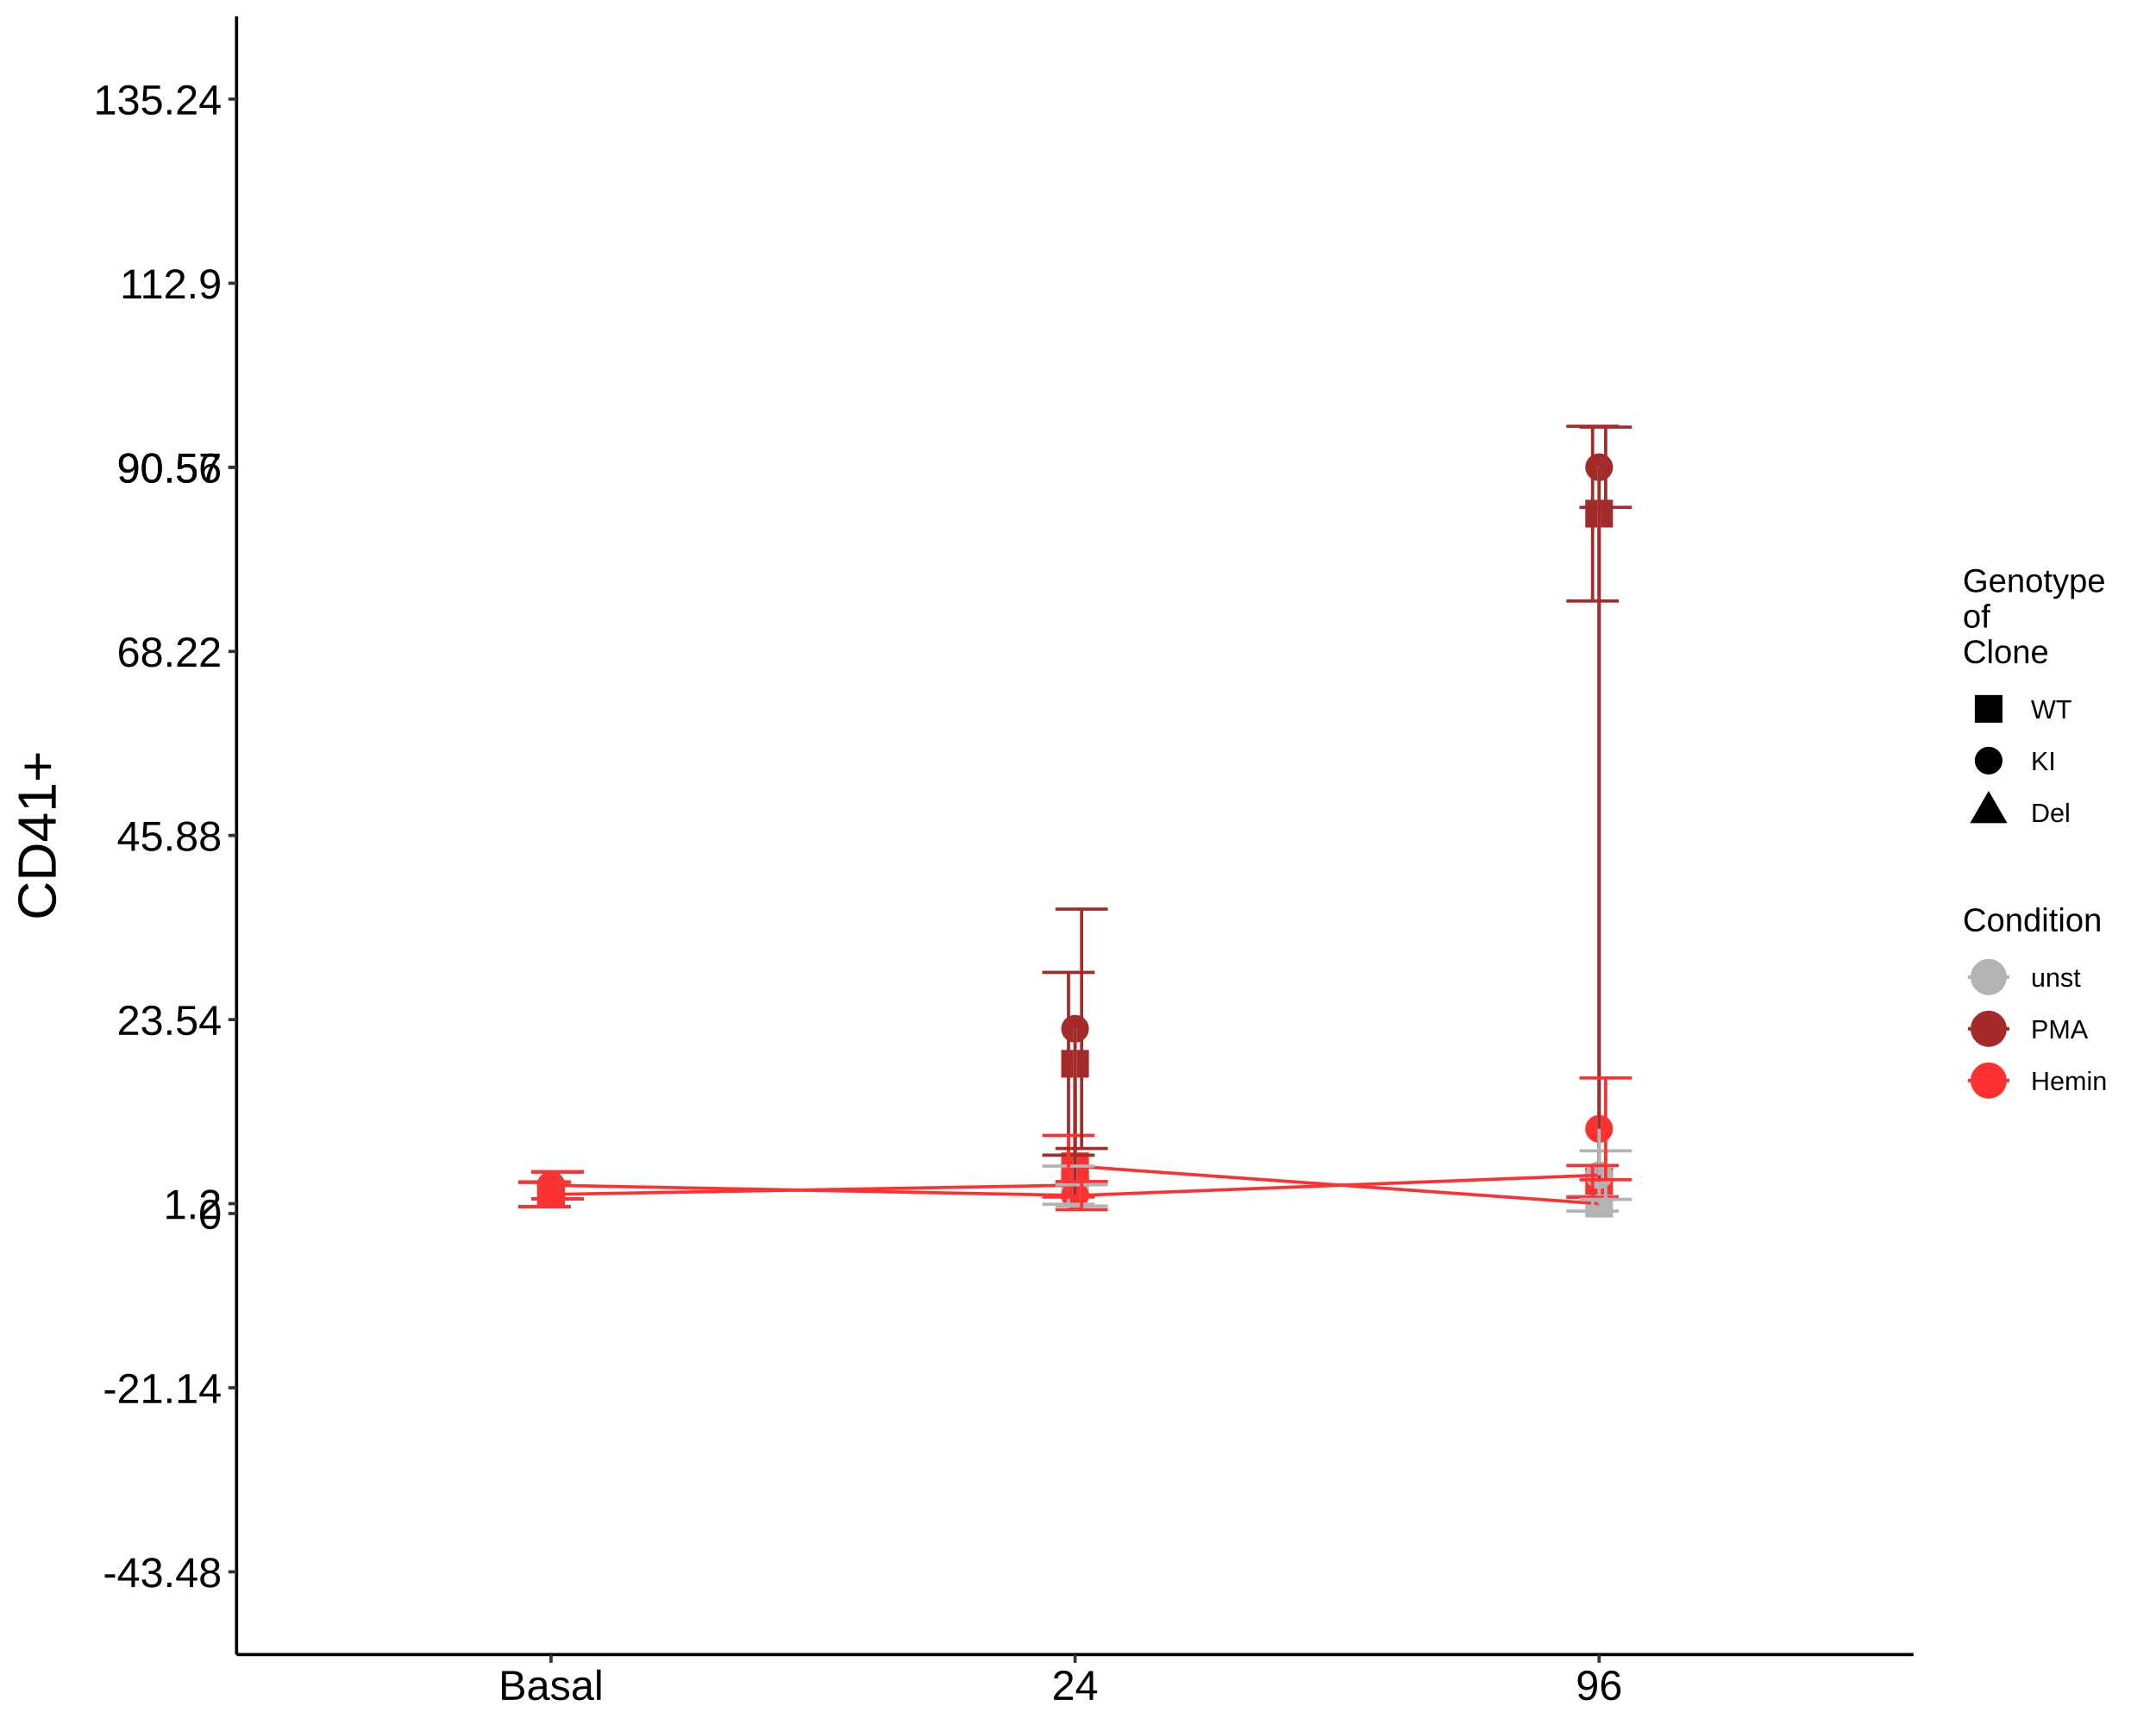
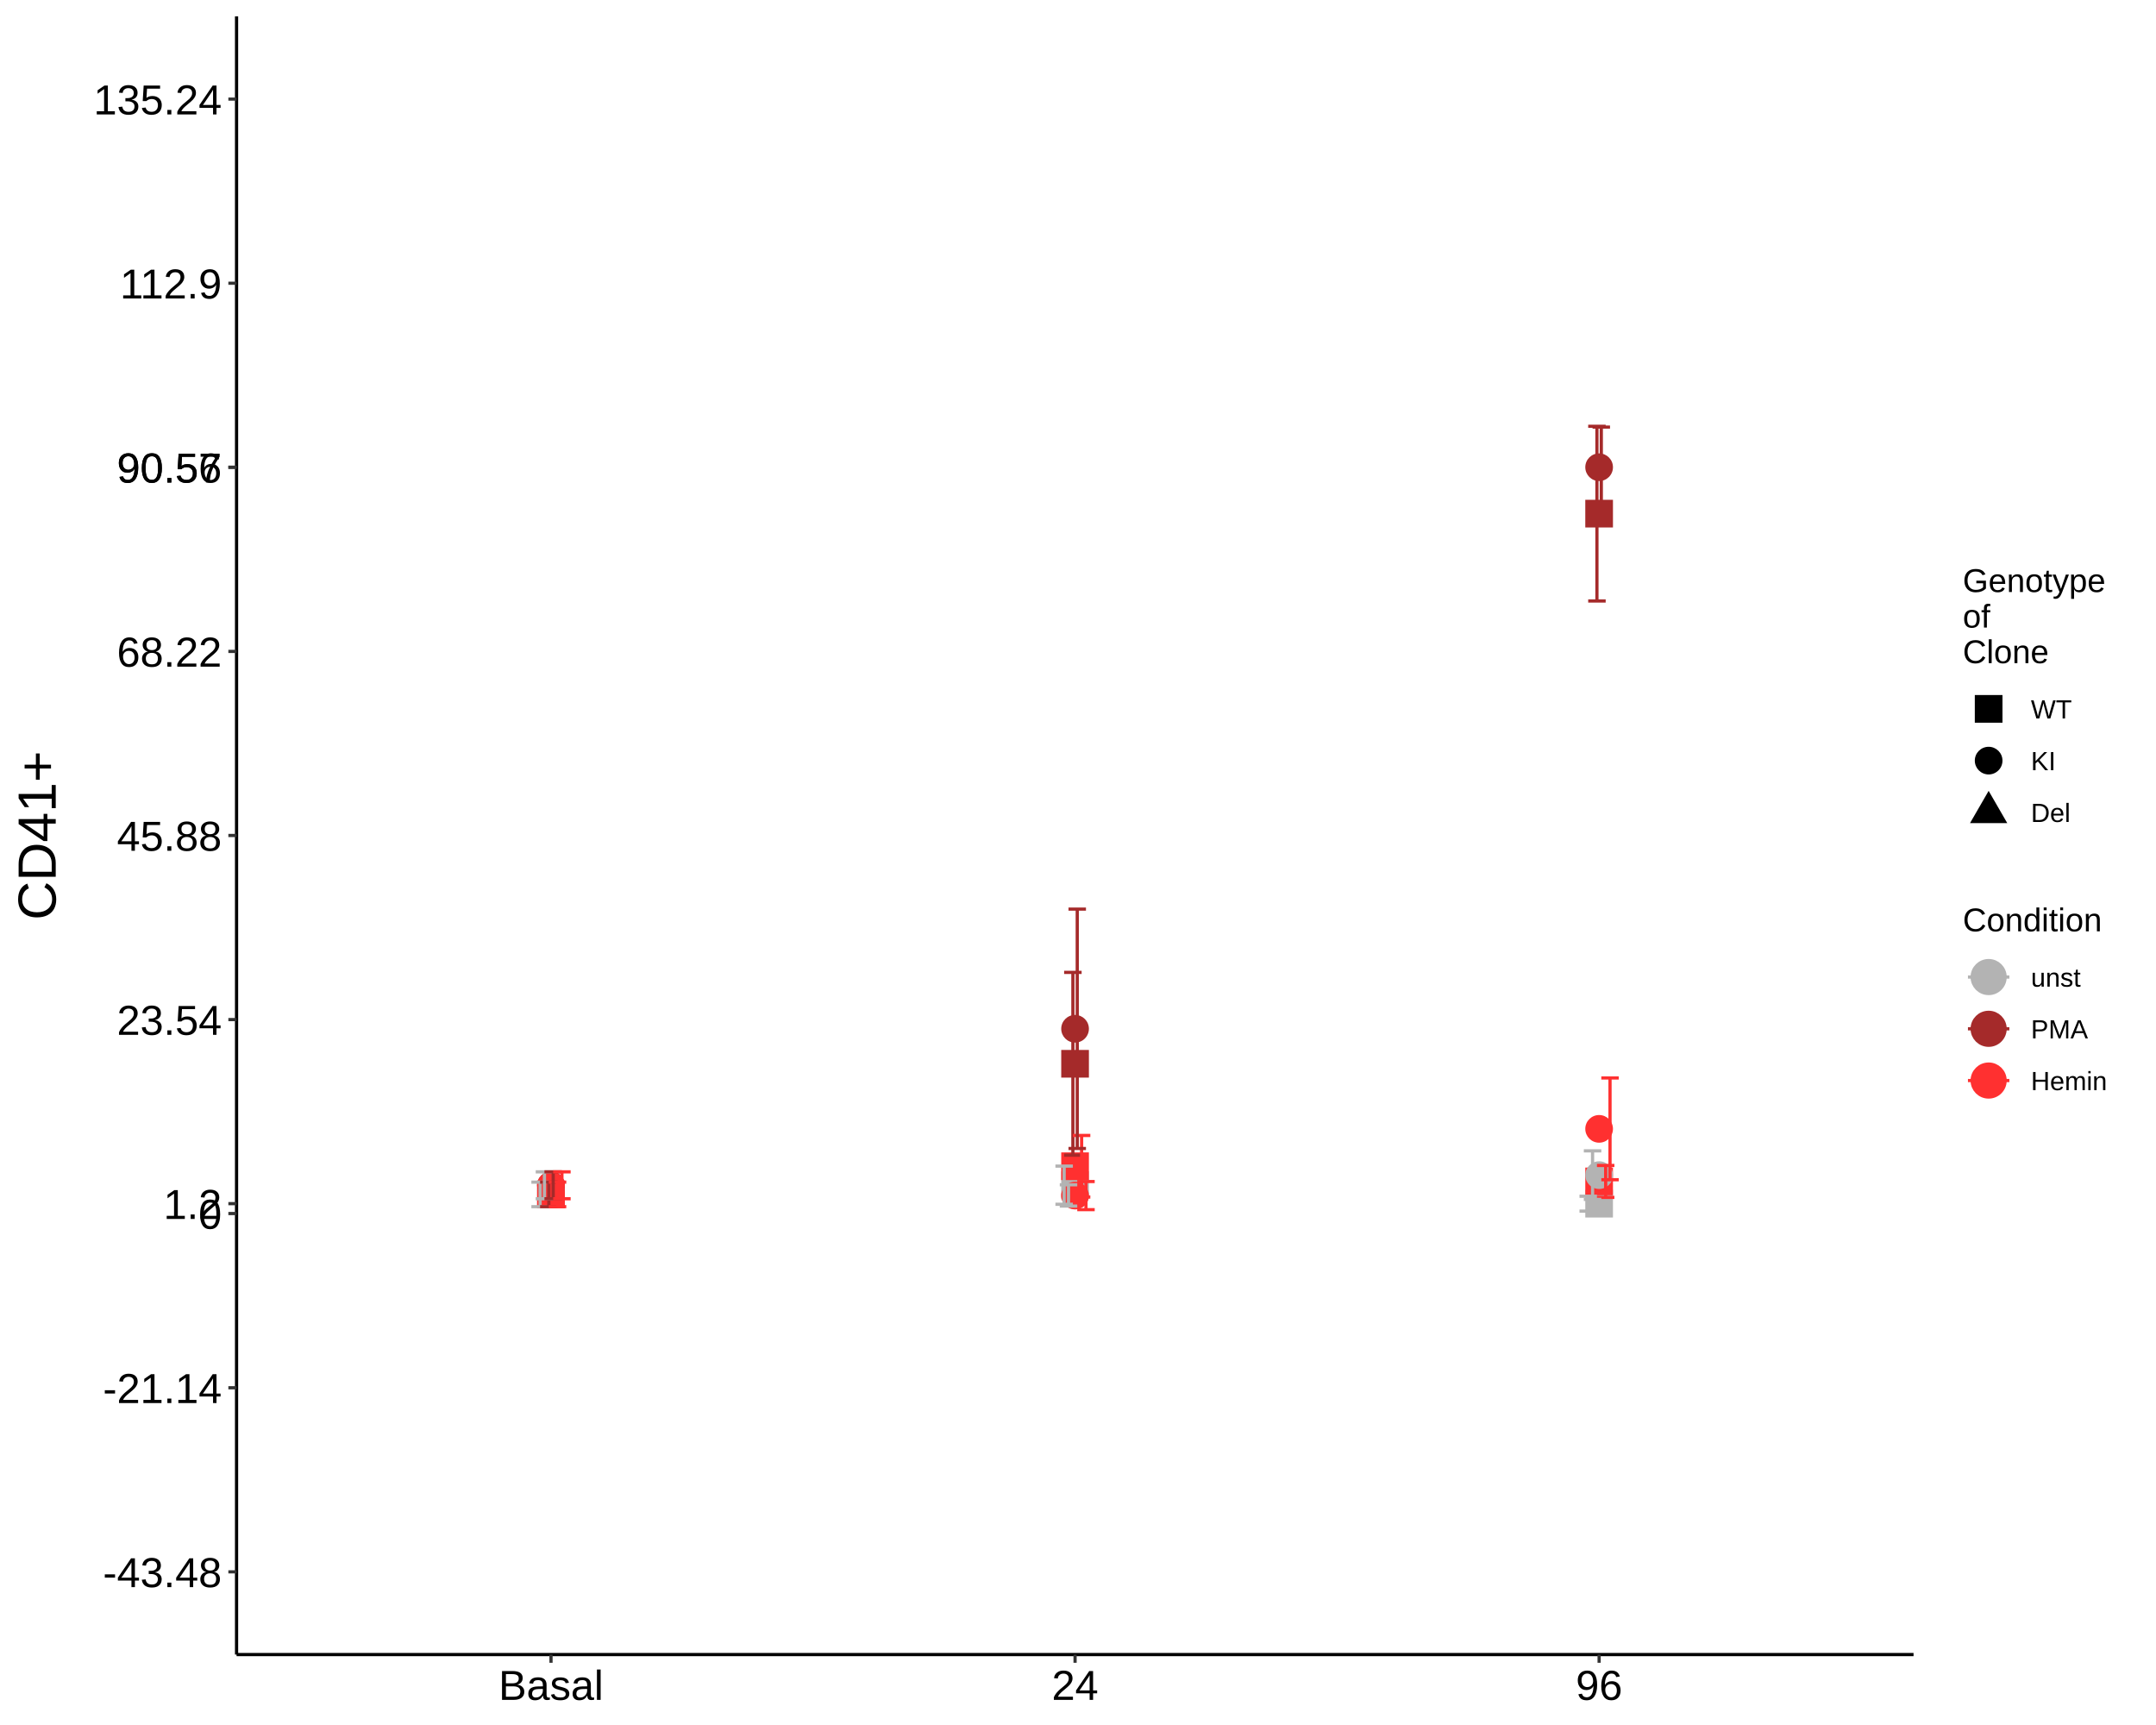
<svg xmlns="http://www.w3.org/2000/svg" class="svglite" width="720.00pt" height="576.00pt" viewBox="0 0 720.00 576.00">
  <defs>
    <style type="text/css">
    .svglite line, .svglite polyline, .svglite polygon, .svglite path, .svglite rect, .svglite circle {
      fill: none;
      stroke: #000000;
      stroke-linecap: round;
      stroke-linejoin: round;
      stroke-miterlimit: 10.00;
    }
  </style>
  </defs>
  <rect width="100%" height="100%" style="stroke: none; fill: #FFFFFF;" />
  <defs>
    <clipPath id="cpMC4wMHw3MjAuMDB8MC4wMHw1NzYuMDA=">
      <rect x="0.00" y="0.00" width="720.00" height="576.00" />
    </clipPath>
  </defs>
  <g clip-path="url(#cpMC4wMHw3MjAuMDB8MC4wMHw1NzYuMDA=)">
    <rect x="0.00" y="0.00" width="720.00" height="576.00" style="stroke-width: 1.07; stroke: #FFFFFF; fill: #FFFFFF;" />
  </g>
  <defs>
    <clipPath id="cpNzkuMDB8NjM5LjAzfDUuNDh8NTUyLjQ4">
      <rect x="79.00" y="5.48" width="560.03" height="547.00" />
    </clipPath>
  </defs>
  <g clip-path="url(#cpNzkuMDB8NjM5LjAzfDUuNDh8NTUyLjQ4)">
    <rect x="79.00" y="5.48" width="560.03" height="547.00" style="stroke-width: 1.07; stroke: none; fill: #FFFFFF;" />
    <polygon points="179.39,403.45 188.63,403.45 188.63,394.22 179.39,394.22 " style="stroke-width: 2.83; stroke: none; fill: #B3B3B3;" />
    <polygon points="354.40,400.37 363.64,400.37 363.64,391.13 354.40,391.13 " style="stroke-width: 2.83; stroke: none; fill: #B3B3B3;" />
    <polygon points="529.41,406.54 538.65,406.54 538.65,397.30 529.41,397.30 " style="stroke-width: 2.83; stroke: none; fill: #B3B3B3;" />
    <polygon points="179.39,403.45 188.63,403.45 188.63,394.22 179.39,394.22 " style="stroke-width: 2.83; stroke: none; fill: #A52A2A;" />
    <polygon points="354.40,359.83 363.64,359.83 363.64,350.59 354.40,350.59 " style="stroke-width: 2.83; stroke: none; fill: #A52A2A;" />
    <polygon points="529.41,176.13 538.65,176.13 538.65,166.89 529.41,166.89 " style="stroke-width: 2.83; stroke: none; fill: #A52A2A;" />
    <polygon points="179.39,403.45 188.63,403.45 188.63,394.22 179.39,394.22 " style="stroke-width: 2.83; stroke: none; fill: #FF3030;" />
    <polygon points="354.40,394.04 363.64,394.04 363.64,384.80 354.40,384.80 " style="stroke-width: 2.83; stroke: none; fill: #FF3030;" />
    <polygon points="529.41,399.11 538.65,399.11 538.65,389.87 529.41,389.87 " style="stroke-width: 2.83; stroke: none; fill: #FF3030;" />
    <circle cx="184.01" cy="395.78" r="4.62" style="stroke-width: 2.83; stroke: none; fill: #B3B3B3;" />
    <circle cx="359.02" cy="399.18" r="4.62" style="stroke-width: 2.83; stroke: none; fill: #B3B3B3;" />
    <circle cx="534.03" cy="392.39" r="4.62" style="stroke-width: 2.83; stroke: none; fill: #B3B3B3;" />
    <circle cx="184.01" cy="395.78" r="4.62" style="stroke-width: 2.83; stroke: none; fill: #A52A2A;" />
    <circle cx="359.02" cy="343.52" r="4.62" style="stroke-width: 2.83; stroke: none; fill: #A52A2A;" />
    <circle cx="534.03" cy="156.01" r="4.62" style="stroke-width: 2.83; stroke: none; fill: #A52A2A;" />
    <circle cx="184.01" cy="395.78" r="4.62" style="stroke-width: 2.83; stroke: none; fill: #FF3030;" />
    <circle cx="359.02" cy="399.22" r="4.62" style="stroke-width: 2.83; stroke: none; fill: #FF3030;" />
    <circle cx="534.03" cy="376.94" r="4.62" style="stroke-width: 2.83; stroke: none; fill: #FF3030;" />
-     <line x1="184.01" y1="398.83" x2="184.01" y2="398.83" style="stroke-width: 1.07; stroke: #B3B3B3; stroke-linecap: butt;" />
-     <line x1="184.01" y1="398.83" x2="184.01" y2="398.83" style="stroke-width: 1.07; stroke: #A52A2A; stroke-linecap: butt;" />
-     <line x1="184.01" y1="398.83" x2="359.02" y2="395.75" style="stroke-width: 1.07; stroke: #FF3030; stroke-linecap: butt;" />
-     <line x1="359.02" y1="395.75" x2="359.02" y2="355.21" style="stroke-width: 1.07; stroke: #B3B3B3; stroke-linecap: butt;" />
-     <line x1="359.02" y1="355.21" x2="359.02" y2="389.42" style="stroke-width: 1.07; stroke: #A52A2A; stroke-linecap: butt;" />
-     <line x1="359.02" y1="389.42" x2="534.03" y2="401.92" style="stroke-width: 1.07; stroke: #FF3030; stroke-linecap: butt;" />
-     <line x1="534.03" y1="401.92" x2="534.03" y2="171.51" style="stroke-width: 1.07; stroke: #B3B3B3; stroke-linecap: butt;" />
-     <line x1="534.03" y1="171.51" x2="534.03" y2="394.49" style="stroke-width: 1.07; stroke: #A52A2A; stroke-linecap: butt;" />
-     <line x1="184.01" y1="395.78" x2="184.01" y2="395.78" style="stroke-width: 1.07; stroke: #B3B3B3; stroke-linecap: butt;" />
-     <line x1="184.01" y1="395.78" x2="184.01" y2="395.78" style="stroke-width: 1.07; stroke: #A52A2A; stroke-linecap: butt;" />
-     <line x1="184.01" y1="395.78" x2="359.02" y2="399.18" style="stroke-width: 1.07; stroke: #FF3030; stroke-linecap: butt;" />
-     <line x1="359.02" y1="399.18" x2="359.02" y2="343.52" style="stroke-width: 1.07; stroke: #B3B3B3; stroke-linecap: butt;" />
-     <line x1="359.02" y1="343.52" x2="359.02" y2="399.22" style="stroke-width: 1.07; stroke: #A52A2A; stroke-linecap: butt;" />
-     <line x1="359.02" y1="399.22" x2="534.03" y2="392.39" style="stroke-width: 1.07; stroke: #FF3030; stroke-linecap: butt;" />
-     <line x1="534.03" y1="392.39" x2="534.03" y2="156.01" style="stroke-width: 1.07; stroke: #B3B3B3; stroke-linecap: butt;" />
-     <line x1="534.03" y1="156.01" x2="534.03" y2="376.94" style="stroke-width: 1.07; stroke: #A52A2A; stroke-linecap: butt;" />
-     <polyline points="173.07,394.74 190.57,394.74 " style="stroke-width: 1.07; stroke: #B3B3B3; stroke-linecap: butt;" />
-     <polyline points="181.82,394.74 181.82,402.92 " style="stroke-width: 1.07; stroke: #B3B3B3; stroke-linecap: butt;" />
-     <polyline points="173.07,402.92 190.57,402.92 " style="stroke-width: 1.07; stroke: #B3B3B3; stroke-linecap: butt;" />
-     <polyline points="348.08,389.38 365.58,389.38 " style="stroke-width: 1.07; stroke: #B3B3B3; stroke-linecap: butt;" />
-     <polyline points="356.83,389.38 356.83,402.12 " style="stroke-width: 1.07; stroke: #B3B3B3; stroke-linecap: butt;" />
-     <polyline points="348.08,402.12 365.58,402.12 " style="stroke-width: 1.07; stroke: #B3B3B3; stroke-linecap: butt;" />
-     <polyline points="523.09,399.43 540.59,399.43 " style="stroke-width: 1.07; stroke: #B3B3B3; stroke-linecap: butt;" />
-     <polyline points="531.84,399.43 531.84,404.41 " style="stroke-width: 1.07; stroke: #B3B3B3; stroke-linecap: butt;" />
-     <polyline points="523.09,404.41 540.59,404.41 " style="stroke-width: 1.07; stroke: #B3B3B3; stroke-linecap: butt;" />
-     <polyline points="173.07,394.74 190.57,394.74 " style="stroke-width: 1.07; stroke: #A52A2A; stroke-linecap: butt;" />
-     <polyline points="181.82,394.74 181.82,402.92 " style="stroke-width: 1.07; stroke: #A52A2A; stroke-linecap: butt;" />
-     <polyline points="173.07,402.92 190.57,402.92 " style="stroke-width: 1.07; stroke: #A52A2A; stroke-linecap: butt;" />
-     <polyline points="348.08,324.69 365.58,324.69 " style="stroke-width: 1.07; stroke: #A52A2A; stroke-linecap: butt;" />
-     <polyline points="356.83,324.69 356.83,385.73 " style="stroke-width: 1.07; stroke: #A52A2A; stroke-linecap: butt;" />
-     <polyline points="348.08,385.73 365.58,385.73 " style="stroke-width: 1.07; stroke: #A52A2A; stroke-linecap: butt;" />
-     <polyline points="523.09,142.34 540.59,142.34 " style="stroke-width: 1.07; stroke: #A52A2A; stroke-linecap: butt;" />
-     <polyline points="531.84,142.34 531.84,200.68 " style="stroke-width: 1.07; stroke: #A52A2A; stroke-linecap: butt;" />
-     <polyline points="523.09,200.68 540.59,200.68 " style="stroke-width: 1.07; stroke: #A52A2A; stroke-linecap: butt;" />
-     <polyline points="173.07,394.74 190.57,394.74 " style="stroke-width: 1.07; stroke: #FF3030; stroke-linecap: butt;" />
-     <polyline points="181.82,394.74 181.82,402.92 " style="stroke-width: 1.07; stroke: #FF3030; stroke-linecap: butt;" />
-     <polyline points="173.07,402.92 190.57,402.92 " style="stroke-width: 1.07; stroke: #FF3030; stroke-linecap: butt;" />
-     <polyline points="348.08,379.14 365.58,379.14 " style="stroke-width: 1.07; stroke: #FF3030; stroke-linecap: butt;" />
-     <polyline points="356.83,379.14 356.83,399.70 " style="stroke-width: 1.07; stroke: #FF3030; stroke-linecap: butt;" />
-     <polyline points="348.08,399.70 365.58,399.70 " style="stroke-width: 1.07; stroke: #FF3030; stroke-linecap: butt;" />
-     <polyline points="523.09,389.16 540.59,389.16 " style="stroke-width: 1.07; stroke: #FF3030; stroke-linecap: butt;" />
-     <polyline points="531.84,389.16 531.84,399.82 " style="stroke-width: 1.07; stroke: #FF3030; stroke-linecap: butt;" />
-     <polyline points="523.09,399.82 540.59,399.82 " style="stroke-width: 1.07; stroke: #FF3030; stroke-linecap: butt;" />
-     <polyline points="177.45,391.29 194.95,391.29 " style="stroke-width: 1.07; stroke: #B3B3B3; stroke-linecap: butt;" />
-     <polyline points="186.20,391.29 186.20,400.28 " style="stroke-width: 1.07; stroke: #B3B3B3; stroke-linecap: butt;" />
-     <polyline points="177.45,400.28 194.95,400.28 " style="stroke-width: 1.07; stroke: #B3B3B3; stroke-linecap: butt;" />
-     <polyline points="352.46,395.62 369.96,395.62 " style="stroke-width: 1.07; stroke: #B3B3B3; stroke-linecap: butt;" />
-     <polyline points="361.21,395.62 361.21,402.73 " style="stroke-width: 1.07; stroke: #B3B3B3; stroke-linecap: butt;" />
-     <polyline points="352.46,402.73 369.96,402.73 " style="stroke-width: 1.07; stroke: #B3B3B3; stroke-linecap: butt;" />
-     <polyline points="527.47,384.29 544.97,384.29 " style="stroke-width: 1.07; stroke: #B3B3B3; stroke-linecap: butt;" />
-     <polyline points="536.22,384.29 536.22,400.49 " style="stroke-width: 1.07; stroke: #B3B3B3; stroke-linecap: butt;" />
-     <polyline points="527.47,400.49 544.97,400.49 " style="stroke-width: 1.07; stroke: #B3B3B3; stroke-linecap: butt;" />
-     <polyline points="177.45,391.29 194.95,391.29 " style="stroke-width: 1.07; stroke: #A52A2A; stroke-linecap: butt;" />
-     <polyline points="186.20,391.29 186.20,400.28 " style="stroke-width: 1.07; stroke: #A52A2A; stroke-linecap: butt;" />
-     <polyline points="177.45,400.28 194.95,400.28 " style="stroke-width: 1.07; stroke: #A52A2A; stroke-linecap: butt;" />
-     <polyline points="352.46,303.56 369.96,303.56 " style="stroke-width: 1.07; stroke: #A52A2A; stroke-linecap: butt;" />
-     <polyline points="361.21,303.56 361.21,383.49 " style="stroke-width: 1.07; stroke: #A52A2A; stroke-linecap: butt;" />
-     <polyline points="352.46,383.49 369.96,383.49 " style="stroke-width: 1.07; stroke: #A52A2A; stroke-linecap: butt;" />
-     <polyline points="527.47,142.61 544.97,142.61 " style="stroke-width: 1.07; stroke: #A52A2A; stroke-linecap: butt;" />
-     <polyline points="536.22,142.61 536.22,169.41 " style="stroke-width: 1.07; stroke: #A52A2A; stroke-linecap: butt;" />
-     <polyline points="527.47,169.41 544.97,169.41 " style="stroke-width: 1.07; stroke: #A52A2A; stroke-linecap: butt;" />
-     <polyline points="177.45,391.29 194.95,391.29 " style="stroke-width: 1.07; stroke: #FF3030; stroke-linecap: butt;" />
-     <polyline points="186.20,391.29 186.20,400.28 " style="stroke-width: 1.07; stroke: #FF3030; stroke-linecap: butt;" />
-     <polyline points="177.45,400.28 194.95,400.28 " style="stroke-width: 1.07; stroke: #FF3030; stroke-linecap: butt;" />
-     <polyline points="352.46,394.53 369.96,394.53 " style="stroke-width: 1.07; stroke: #FF3030; stroke-linecap: butt;" />
-     <polyline points="361.21,394.53 361.21,403.92 " style="stroke-width: 1.07; stroke: #FF3030; stroke-linecap: butt;" />
-     <polyline points="352.46,403.92 369.96,403.92 " style="stroke-width: 1.07; stroke: #FF3030; stroke-linecap: butt;" />
-     <polyline points="527.47,359.95 544.97,359.95 " style="stroke-width: 1.07; stroke: #FF3030; stroke-linecap: butt;" />
-     <polyline points="536.22,359.95 536.22,393.92 " style="stroke-width: 1.07; stroke: #FF3030; stroke-linecap: butt;" />
-     <polyline points="527.47,393.92 544.97,393.92 " style="stroke-width: 1.07; stroke: #FF3030; stroke-linecap: butt;" />
+     <polyline points="177.45,394.74 183.28,394.74 " style="stroke-width: 1.07; stroke: #B3B3B3; stroke-linecap: butt;" />
+     <polyline points="180.36,394.74 180.36,402.92 " style="stroke-width: 1.07; stroke: #B3B3B3; stroke-linecap: butt;" />
+     <polyline points="177.45,402.92 183.28,402.92 " style="stroke-width: 1.07; stroke: #B3B3B3; stroke-linecap: butt;" />
+     <polyline points="352.46,389.38 358.29,389.38 " style="stroke-width: 1.07; stroke: #B3B3B3; stroke-linecap: butt;" />
+     <polyline points="355.37,389.38 355.37,402.12 " style="stroke-width: 1.07; stroke: #B3B3B3; stroke-linecap: butt;" />
+     <polyline points="352.46,402.12 358.29,402.12 " style="stroke-width: 1.07; stroke: #B3B3B3; stroke-linecap: butt;" />
+     <polyline points="527.47,399.43 533.30,399.43 " style="stroke-width: 1.07; stroke: #B3B3B3; stroke-linecap: butt;" />
+     <polyline points="530.38,399.43 530.38,404.41 " style="stroke-width: 1.07; stroke: #B3B3B3; stroke-linecap: butt;" />
+     <polyline points="527.47,404.41 533.30,404.41 " style="stroke-width: 1.07; stroke: #B3B3B3; stroke-linecap: butt;" />
+     <polyline points="180.36,394.74 186.20,394.74 " style="stroke-width: 1.07; stroke: #A52A2A; stroke-linecap: butt;" />
+     <polyline points="183.28,394.74 183.28,402.92 " style="stroke-width: 1.07; stroke: #A52A2A; stroke-linecap: butt;" />
+     <polyline points="180.36,402.92 186.20,402.92 " style="stroke-width: 1.07; stroke: #A52A2A; stroke-linecap: butt;" />
+     <polyline points="355.37,324.69 361.21,324.69 " style="stroke-width: 1.07; stroke: #A52A2A; stroke-linecap: butt;" />
+     <polyline points="358.29,324.69 358.29,385.73 " style="stroke-width: 1.07; stroke: #A52A2A; stroke-linecap: butt;" />
+     <polyline points="355.37,385.73 361.21,385.73 " style="stroke-width: 1.07; stroke: #A52A2A; stroke-linecap: butt;" />
+     <polyline points="530.38,142.34 536.22,142.34 " style="stroke-width: 1.07; stroke: #A52A2A; stroke-linecap: butt;" />
+     <polyline points="533.30,142.34 533.30,200.68 " style="stroke-width: 1.07; stroke: #A52A2A; stroke-linecap: butt;" />
+     <polyline points="530.38,200.68 536.22,200.68 " style="stroke-width: 1.07; stroke: #A52A2A; stroke-linecap: butt;" />
+     <polyline points="183.28,394.74 189.11,394.74 " style="stroke-width: 1.07; stroke: #FF3030; stroke-linecap: butt;" />
+     <polyline points="186.20,394.74 186.20,402.92 " style="stroke-width: 1.07; stroke: #FF3030; stroke-linecap: butt;" />
+     <polyline points="183.28,402.92 189.11,402.92 " style="stroke-width: 1.07; stroke: #FF3030; stroke-linecap: butt;" />
+     <polyline points="358.29,379.14 364.12,379.14 " style="stroke-width: 1.07; stroke: #FF3030; stroke-linecap: butt;" />
+     <polyline points="361.21,379.14 361.21,399.70 " style="stroke-width: 1.07; stroke: #FF3030; stroke-linecap: butt;" />
+     <polyline points="358.29,399.70 364.12,399.70 " style="stroke-width: 1.07; stroke: #FF3030; stroke-linecap: butt;" />
+     <polyline points="533.30,389.16 539.13,389.16 " style="stroke-width: 1.07; stroke: #FF3030; stroke-linecap: butt;" />
+     <polyline points="536.22,389.16 536.22,399.82 " style="stroke-width: 1.07; stroke: #FF3030; stroke-linecap: butt;" />
+     <polyline points="533.30,399.82 539.13,399.82 " style="stroke-width: 1.07; stroke: #FF3030; stroke-linecap: butt;" />
+     <polyline points="178.90,391.29 184.74,391.29 " style="stroke-width: 1.07; stroke: #B3B3B3; stroke-linecap: butt;" />
+     <polyline points="181.82,391.29 181.82,400.28 " style="stroke-width: 1.07; stroke: #B3B3B3; stroke-linecap: butt;" />
+     <polyline points="178.90,400.28 184.74,400.28 " style="stroke-width: 1.07; stroke: #B3B3B3; stroke-linecap: butt;" />
+     <polyline points="353.91,395.62 359.75,395.62 " style="stroke-width: 1.07; stroke: #B3B3B3; stroke-linecap: butt;" />
+     <polyline points="356.83,395.62 356.83,402.73 " style="stroke-width: 1.07; stroke: #B3B3B3; stroke-linecap: butt;" />
+     <polyline points="353.91,402.73 359.75,402.73 " style="stroke-width: 1.07; stroke: #B3B3B3; stroke-linecap: butt;" />
+     <polyline points="528.92,384.29 534.76,384.29 " style="stroke-width: 1.07; stroke: #B3B3B3; stroke-linecap: butt;" />
+     <polyline points="531.84,384.29 531.84,400.49 " style="stroke-width: 1.07; stroke: #B3B3B3; stroke-linecap: butt;" />
+     <polyline points="528.92,400.49 534.76,400.49 " style="stroke-width: 1.07; stroke: #B3B3B3; stroke-linecap: butt;" />
+     <polyline points="181.82,391.29 187.65,391.29 " style="stroke-width: 1.07; stroke: #A52A2A; stroke-linecap: butt;" />
+     <polyline points="184.74,391.29 184.74,400.28 " style="stroke-width: 1.07; stroke: #A52A2A; stroke-linecap: butt;" />
+     <polyline points="181.82,400.28 187.65,400.28 " style="stroke-width: 1.07; stroke: #A52A2A; stroke-linecap: butt;" />
+     <polyline points="356.83,303.56 362.66,303.56 " style="stroke-width: 1.07; stroke: #A52A2A; stroke-linecap: butt;" />
+     <polyline points="359.75,303.56 359.75,383.49 " style="stroke-width: 1.07; stroke: #A52A2A; stroke-linecap: butt;" />
+     <polyline points="356.83,383.49 362.66,383.49 " style="stroke-width: 1.07; stroke: #A52A2A; stroke-linecap: butt;" />
+     <polyline points="531.84,142.61 537.67,142.61 " style="stroke-width: 1.07; stroke: #A52A2A; stroke-linecap: butt;" />
+     <polyline points="534.76,142.61 534.76,169.41 " style="stroke-width: 1.07; stroke: #A52A2A; stroke-linecap: butt;" />
+     <polyline points="531.84,169.41 537.67,169.41 " style="stroke-width: 1.07; stroke: #A52A2A; stroke-linecap: butt;" />
+     <polyline points="184.74,391.29 190.57,391.29 " style="stroke-width: 1.07; stroke: #FF3030; stroke-linecap: butt;" />
+     <polyline points="187.65,391.29 187.65,400.28 " style="stroke-width: 1.07; stroke: #FF3030; stroke-linecap: butt;" />
+     <polyline points="184.74,400.28 190.57,400.28 " style="stroke-width: 1.07; stroke: #FF3030; stroke-linecap: butt;" />
+     <polyline points="359.75,394.53 365.58,394.53 " style="stroke-width: 1.07; stroke: #FF3030; stroke-linecap: butt;" />
+     <polyline points="362.66,394.53 362.66,403.92 " style="stroke-width: 1.07; stroke: #FF3030; stroke-linecap: butt;" />
+     <polyline points="359.75,403.92 365.58,403.92 " style="stroke-width: 1.07; stroke: #FF3030; stroke-linecap: butt;" />
+     <polyline points="534.76,359.95 540.59,359.95 " style="stroke-width: 1.07; stroke: #FF3030; stroke-linecap: butt;" />
+     <polyline points="537.67,359.95 537.67,393.92 " style="stroke-width: 1.07; stroke: #FF3030; stroke-linecap: butt;" />
+     <polyline points="534.76,393.92 540.59,393.92 " style="stroke-width: 1.07; stroke: #FF3030; stroke-linecap: butt;" />
  </g>
  <g clip-path="url(#cpMC4wMHw3MjAuMDB8MC4wMHw1NzYuMDA=)">
    <polyline points="79.00,552.48 79.00,5.48 " style="stroke-width: 1.07; stroke-linecap: butt;" />
    <text x="74.07" y="529.96" text-anchor="end" style="font-size: 14.00px; font-family: Arimo;" textLength="45.12px" lengthAdjust="spacingAndGlyphs">-43.48</text>
    <text x="74.07" y="468.49" text-anchor="end" style="font-size: 14.00px; font-family: Arimo;" textLength="45.12px" lengthAdjust="spacingAndGlyphs">-21.14</text>
    <text x="74.07" y="410.31" text-anchor="end" style="font-size: 14.00px; font-family: Arimo;" textLength="8.91px" lengthAdjust="spacingAndGlyphs">0</text>
    <text x="74.07" y="407.02" text-anchor="end" style="font-size: 14.00px; font-family: Arimo;" textLength="22.26px" lengthAdjust="spacingAndGlyphs">1.2</text>
    <text x="74.07" y="345.55" text-anchor="end" style="font-size: 14.00px; font-family: Arimo;" textLength="40.08px" lengthAdjust="spacingAndGlyphs">23.54</text>
    <text x="74.07" y="284.08" text-anchor="end" style="font-size: 14.00px; font-family: Arimo;" textLength="40.08px" lengthAdjust="spacingAndGlyphs">45.88</text>
    <text x="74.07" y="222.61" text-anchor="end" style="font-size: 14.00px; font-family: Arimo;" textLength="40.08px" lengthAdjust="spacingAndGlyphs">68.22</text>
    <text x="74.07" y="161.14" text-anchor="end" style="font-size: 14.00px; font-family: Arimo;" textLength="40.08px" lengthAdjust="spacingAndGlyphs">90.56</text>
    <text x="74.07" y="161.11" text-anchor="end" style="font-size: 14.00px; font-family: Arimo;" textLength="40.08px" lengthAdjust="spacingAndGlyphs">90.57</text>
    <text x="74.07" y="99.67" text-anchor="end" style="font-size: 14.00px; font-family: Arimo;" textLength="40.08px" lengthAdjust="spacingAndGlyphs">112.9</text>
    <text x="74.07" y="38.20" text-anchor="end" style="font-size: 14.00px; font-family: Arimo;" textLength="48.98px" lengthAdjust="spacingAndGlyphs">135.24</text>
    <polyline points="76.26,524.86 79.00,524.86 " style="stroke-width: 1.07; stroke: #333333; stroke-linecap: butt;" />
    <polyline points="76.26,463.39 79.00,463.39 " style="stroke-width: 1.07; stroke: #333333; stroke-linecap: butt;" />
    <polyline points="76.26,405.21 79.00,405.21 " style="stroke-width: 1.07; stroke: #333333; stroke-linecap: butt;" />
    <polyline points="76.26,401.92 79.00,401.92 " style="stroke-width: 1.07; stroke: #333333; stroke-linecap: butt;" />
    <polyline points="76.26,340.45 79.00,340.45 " style="stroke-width: 1.07; stroke: #333333; stroke-linecap: butt;" />
    <polyline points="76.26,278.98 79.00,278.98 " style="stroke-width: 1.07; stroke: #333333; stroke-linecap: butt;" />
    <polyline points="76.26,217.51 79.00,217.51 " style="stroke-width: 1.07; stroke: #333333; stroke-linecap: butt;" />
    <polyline points="76.26,156.04 79.00,156.04 " style="stroke-width: 1.07; stroke: #333333; stroke-linecap: butt;" />
    <polyline points="76.26,156.01 79.00,156.01 " style="stroke-width: 1.07; stroke: #333333; stroke-linecap: butt;" />
    <polyline points="76.26,94.57 79.00,94.57 " style="stroke-width: 1.07; stroke: #333333; stroke-linecap: butt;" />
    <polyline points="76.26,33.09 79.00,33.09 " style="stroke-width: 1.07; stroke: #333333; stroke-linecap: butt;" />
    <polyline points="79.00,552.48 639.03,552.48 " style="stroke-width: 1.07; stroke-linecap: butt;" />
    <polyline points="184.01,555.22 184.01,552.48 " style="stroke-width: 1.07; stroke: #333333; stroke-linecap: butt;" />
    <polyline points="359.02,555.22 359.02,552.48 " style="stroke-width: 1.07; stroke: #333333; stroke-linecap: butt;" />
    <polyline points="534.03,555.22 534.03,552.48 " style="stroke-width: 1.07; stroke: #333333; stroke-linecap: butt;" />
    <text x="184.01" y="567.61" text-anchor="middle" style="font-size: 14.00px; font-family: Arimo;" textLength="37.94px" lengthAdjust="spacingAndGlyphs">Basal</text>
    <text x="359.02" y="567.61" text-anchor="middle" style="font-size: 14.00px; font-family: Arimo;" textLength="17.81px" lengthAdjust="spacingAndGlyphs">24</text>
    <text x="534.03" y="567.61" text-anchor="middle" style="font-size: 14.00px; font-family: Arimo;" textLength="17.81px" lengthAdjust="spacingAndGlyphs">96</text>
    <text transform="translate(18.61,278.98) rotate(-90)" text-anchor="middle" style="font-size: 18.00px; font-family: Arimo;" textLength="64.43px" lengthAdjust="spacingAndGlyphs">CD41+</text>
    <rect x="649.99" y="183.03" width="64.53" height="102.35" style="stroke-width: 1.07; stroke: none; fill: #FFFFFF;" />
    <text x="655.47" y="197.68" style="font-size: 11.00px; font-family: Arimo;" textLength="53.57px" lengthAdjust="spacingAndGlyphs">Genotype</text>
    <text x="655.47" y="209.56" style="font-size: 11.00px; font-family: Arimo;" textLength="10.61px" lengthAdjust="spacingAndGlyphs">of</text>
    <text x="655.47" y="221.44" style="font-size: 11.00px; font-family: Arimo;" textLength="31.21px" lengthAdjust="spacingAndGlyphs">Clone</text>
    <polygon points="659.49,241.32 668.73,241.32 668.73,232.08 659.49,232.08 " style="stroke-width: 2.83; stroke: none; fill: #000000;" />
    <circle cx="664.11" cy="253.98" r="4.62" style="stroke-width: 2.83; stroke: none; fill: #000000;" />
    <polygon points="664.11,264.08 670.33,274.85 657.89,274.85 " style="stroke-width: 2.83; stroke: none; fill: #000000;" />
    <text x="678.23" y="239.91" style="font-size: 8.80px; font-family: Arimo;" textLength="14.07px" lengthAdjust="spacingAndGlyphs">WT</text>
    <text x="678.23" y="257.19" style="font-size: 8.80px; font-family: Arimo;" textLength="8.36px" lengthAdjust="spacingAndGlyphs">KI</text>
    <text x="678.23" y="274.47" style="font-size: 8.80px; font-family: Arimo;" textLength="14.64px" lengthAdjust="spacingAndGlyphs">Del</text>
    <rect x="649.99" y="296.34" width="63.46" height="78.59" style="stroke-width: 1.07; stroke: none; fill: #FFFFFF;" />
    <text x="655.47" y="310.98" style="font-size: 11.00px; font-family: Arimo;" textLength="52.50px" lengthAdjust="spacingAndGlyphs">Condition</text>
    <circle cx="664.11" cy="326.25" r="4.62" style="stroke-width: 2.83; stroke: #B3B3B3; fill: #B3B3B3;" />
    <line x1="657.20" y1="326.25" x2="671.03" y2="326.25" style="stroke-width: 1.07; stroke: #B3B3B3; stroke-linecap: butt;" />
-     <line x1="657.20" y1="326.25" x2="671.03" y2="326.25" style="stroke-width: 1.07; stroke: #B3B3B3; stroke-linecap: butt;" />
    <circle cx="664.11" cy="343.53" r="4.62" style="stroke-width: 2.83; stroke: #A52A2A; fill: #A52A2A;" />
    <line x1="657.20" y1="343.53" x2="671.03" y2="343.53" style="stroke-width: 1.07; stroke: #A52A2A; stroke-linecap: butt;" />
-     <line x1="657.20" y1="343.53" x2="671.03" y2="343.53" style="stroke-width: 1.07; stroke: #A52A2A; stroke-linecap: butt;" />
    <circle cx="664.11" cy="360.81" r="4.62" style="stroke-width: 2.83; stroke: #FF3030; fill: #FF3030;" />
-     <line x1="657.20" y1="360.81" x2="671.03" y2="360.81" style="stroke-width: 1.07; stroke: #FF3030; stroke-linecap: butt;" />
    <line x1="657.20" y1="360.81" x2="671.03" y2="360.81" style="stroke-width: 1.07; stroke: #FF3030; stroke-linecap: butt;" />
    <text x="678.23" y="329.46" style="font-size: 8.80px; font-family: Arimo;" textLength="19.18px" lengthAdjust="spacingAndGlyphs">unst</text>
    <text x="678.23" y="346.74" style="font-size: 8.80px; font-family: Arimo;" textLength="18.91px" lengthAdjust="spacingAndGlyphs">PMA</text>
    <text x="678.23" y="364.02" style="font-size: 8.80px; font-family: Arimo;" textLength="28.62px" lengthAdjust="spacingAndGlyphs">Hemin</text>
  </g>
</svg>
